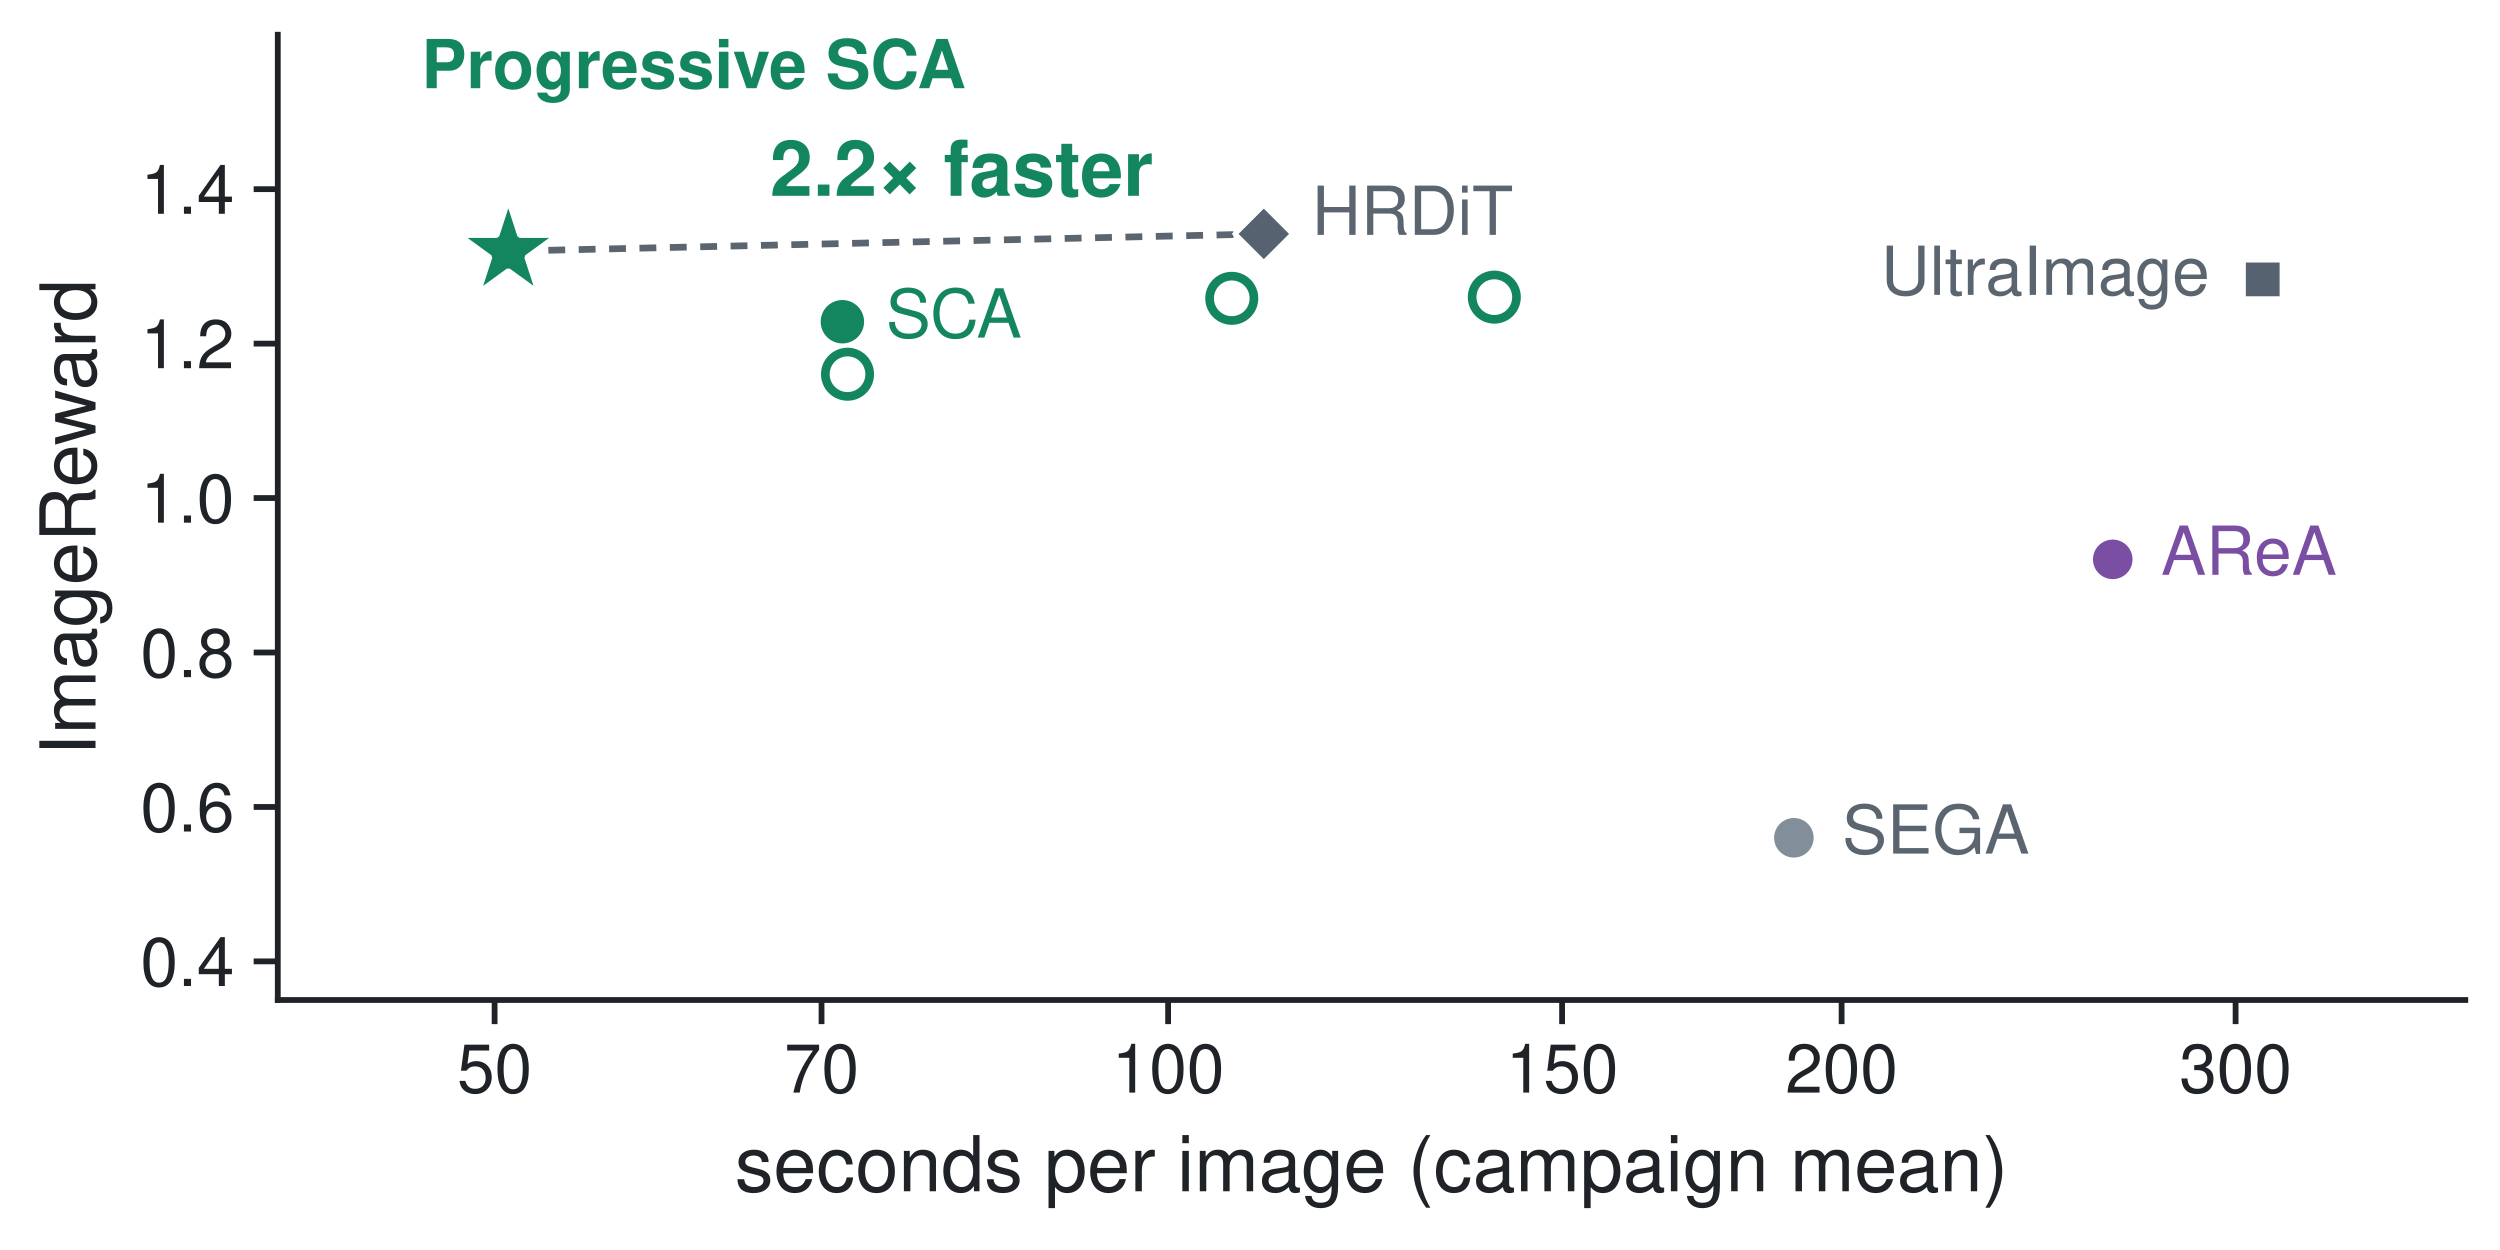
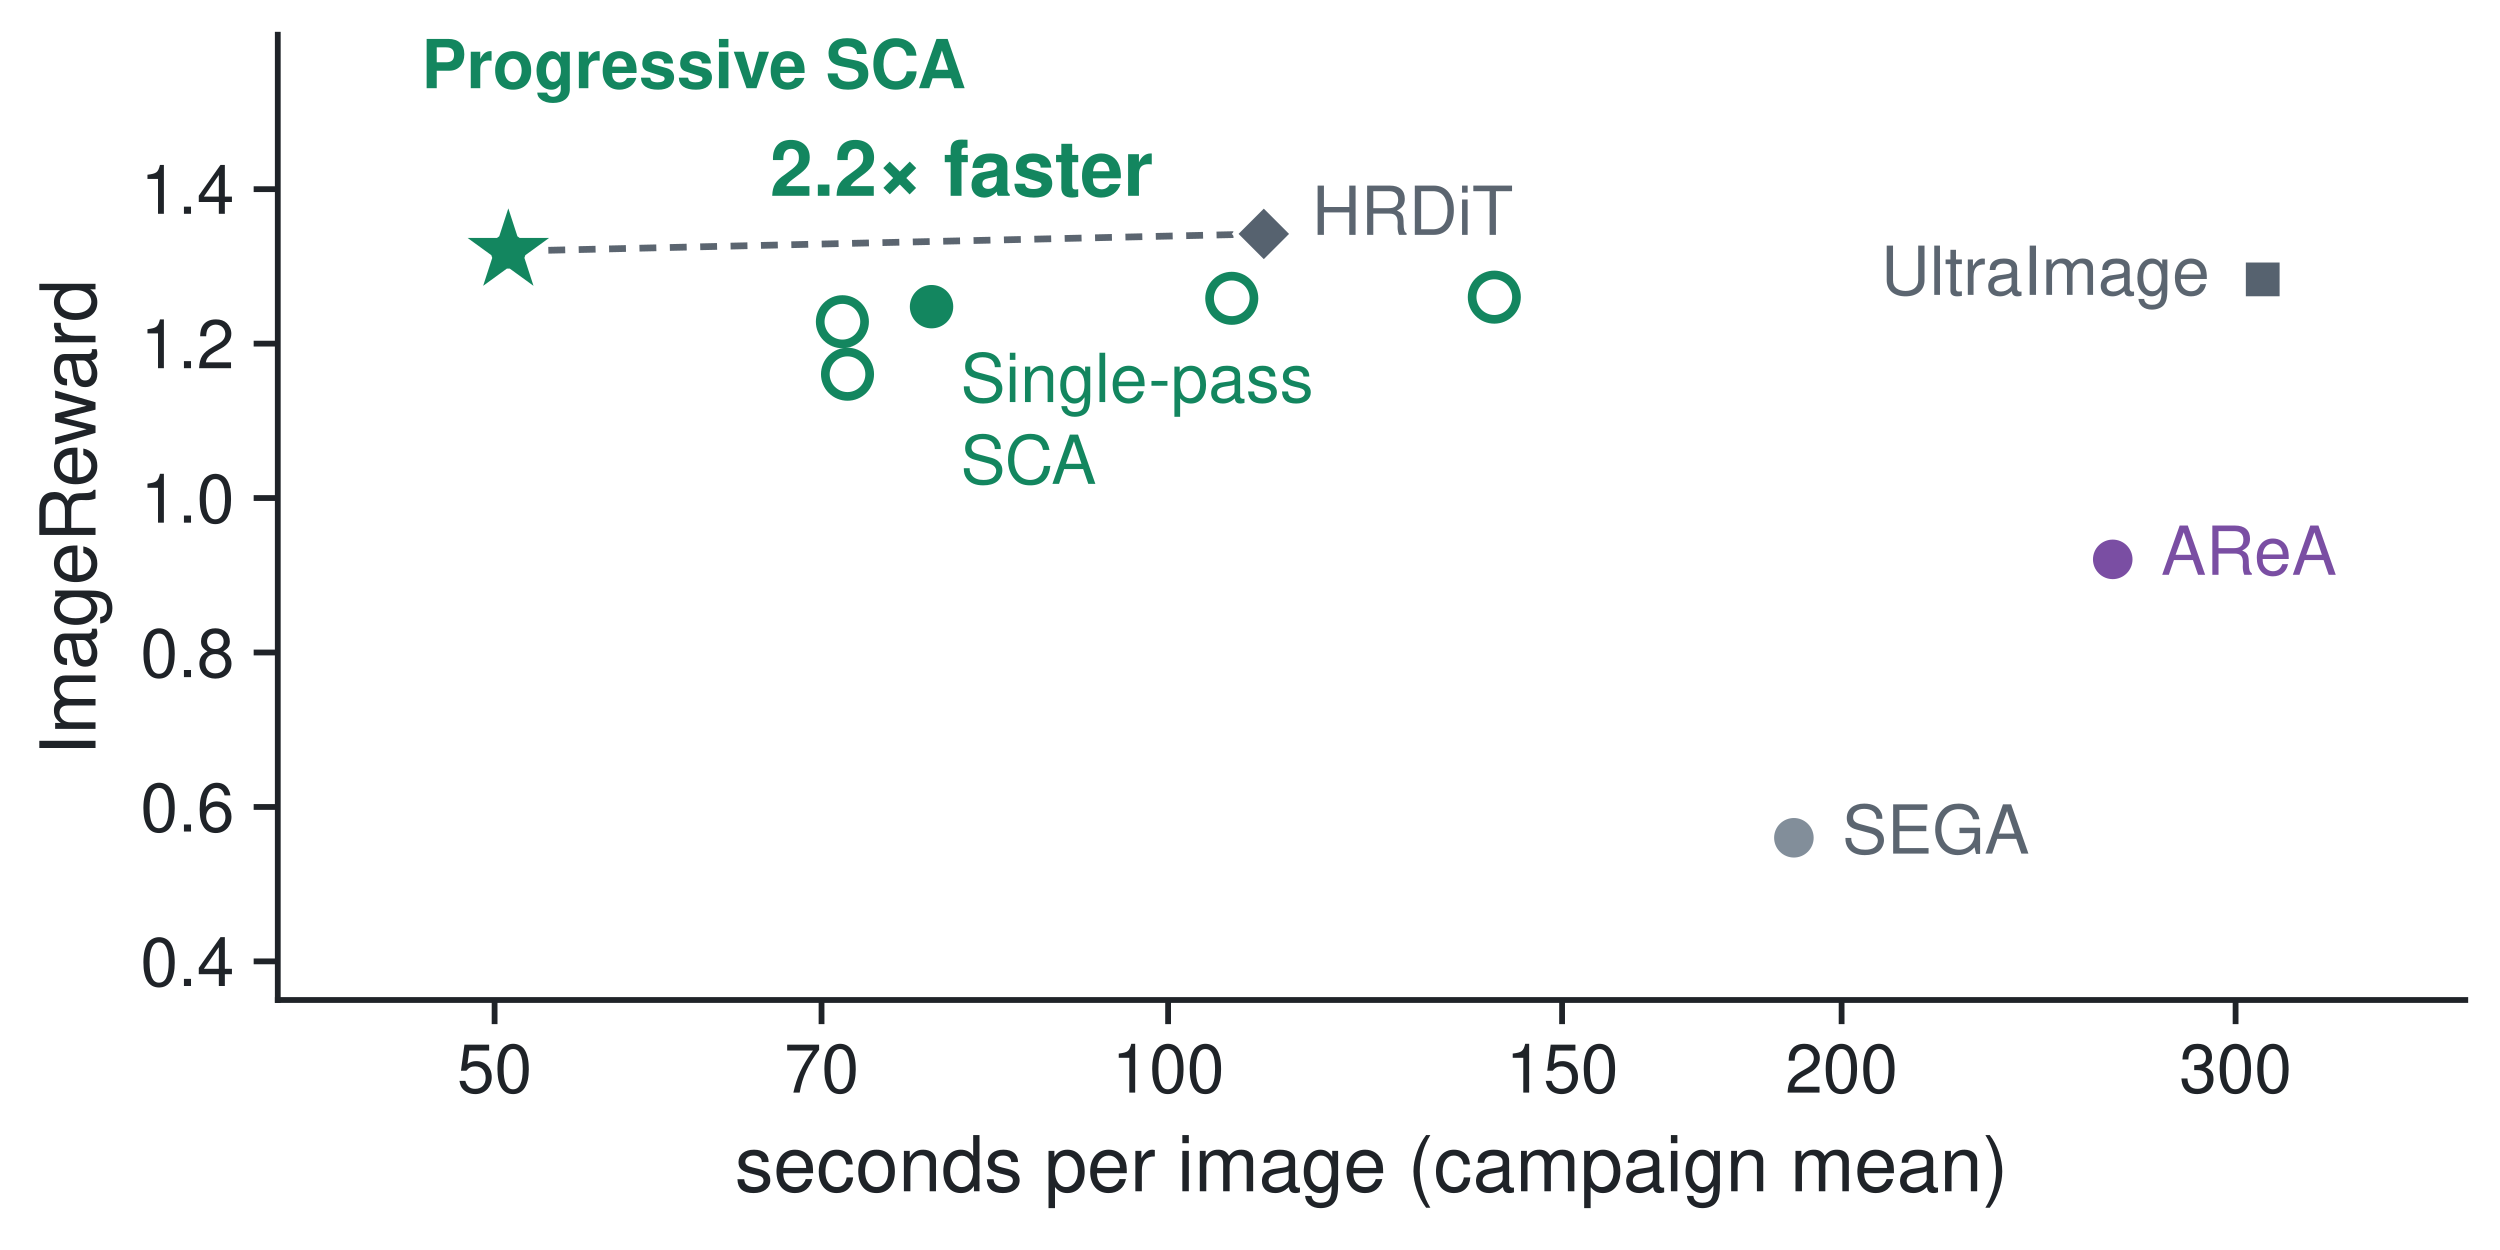
<svg xmlns="http://www.w3.org/2000/svg" xmlns:xlink="http://www.w3.org/1999/xlink" width="259.2pt" height="129.6pt" viewBox="0 0 259.2 129.6" version="1.1">
  <defs>
    <style type="text/css">*{stroke-linejoin: round; stroke-linecap: butt}</style>
  </defs>
  <g id="figure_1">
    <g id="patch_1">
      <path d="M 0 129.6  L 259.2 129.6  L 259.2 0  L 0 0  z " style="fill: #ffffff" />
    </g>
    <g id="axes_1">
      <g id="patch_2">
        <path d="M 28.8 103.68  L 255.6 103.68  L 255.6 3.6  L 28.8 3.6  z " style="fill: #ffffff" />
      </g>
      <g id="matplotlib.axis_1">
        <g id="xtick_1">
          <g id="line2d_1">
            <defs>
              <path id="m1a3d22b115" d="M 0 0  L 0 2.5  " style="stroke: #1f2328; stroke-width: 0.6" />
            </defs>
            <g>
              <use xlink:href="#m1a3d22b115" x="51.28" y="103.68" style="fill: #1f2328; stroke: #1f2328; stroke-width: 0.6" />
            </g>
          </g>
          <g id="text_1">
            <text style="font-size: 7px; font-family: 'Helvetica Neue', 'Helvetica', 'Arial', 'TeX Gyre Heros', 'Nimbus Sans', 'Liberation Sans', 'DejaVu Sans', sans-serif; text-anchor: middle; fill: #1f2328" x="51.28" y="113.283" transform="rotate(-0 51.27996 113.283)">50</text>
          </g>
        </g>
        <g id="xtick_2">
          <g id="line2d_2">
            <g>
              <use xlink:href="#m1a3d22b115" x="85.177" y="103.68" style="fill: #1f2328; stroke: #1f2328; stroke-width: 0.6" />
            </g>
          </g>
          <g id="text_2">
            <text style="font-size: 7px; font-family: 'Helvetica Neue', 'Helvetica', 'Arial', 'TeX Gyre Heros', 'Nimbus Sans', 'Liberation Sans', 'DejaVu Sans', sans-serif; text-anchor: middle; fill: #1f2328" x="85.177" y="113.283" transform="rotate(-0 85.1769 113.283)">70</text>
          </g>
        </g>
        <g id="xtick_3">
          <g id="line2d_3">
            <g>
              <use xlink:href="#m1a3d22b115" x="121.109" y="103.68" style="fill: #1f2328; stroke: #1f2328; stroke-width: 0.6" />
            </g>
          </g>
          <g id="text_3">
            <text style="font-size: 7px; font-family: 'Helvetica Neue', 'Helvetica', 'Arial', 'TeX Gyre Heros', 'Nimbus Sans', 'Liberation Sans', 'DejaVu Sans', sans-serif; text-anchor: middle; fill: #1f2328" x="121.109" y="113.283" transform="rotate(-0 121.1091 113.283)">100</text>
          </g>
        </g>
        <g id="xtick_4">
          <g id="line2d_4">
            <g>
              <use xlink:href="#m1a3d22b115" x="161.957" y="103.68" style="fill: #1f2328; stroke: #1f2328; stroke-width: 0.6" />
            </g>
          </g>
          <g id="text_4">
            <text style="font-size: 7px; font-family: 'Helvetica Neue', 'Helvetica', 'Arial', 'TeX Gyre Heros', 'Nimbus Sans', 'Liberation Sans', 'DejaVu Sans', sans-serif; text-anchor: middle; fill: #1f2328" x="161.957" y="113.283" transform="rotate(-0 161.9565 113.283)">150</text>
          </g>
        </g>
        <g id="xtick_5">
          <g id="line2d_5">
            <g>
              <use xlink:href="#m1a3d22b115" x="190.938" y="103.68" style="fill: #1f2328; stroke: #1f2328; stroke-width: 0.6" />
            </g>
          </g>
          <g id="text_5">
            <text style="font-size: 7px; font-family: 'Helvetica Neue', 'Helvetica', 'Arial', 'TeX Gyre Heros', 'Nimbus Sans', 'Liberation Sans', 'DejaVu Sans', sans-serif; text-anchor: middle; fill: #1f2328" x="190.938" y="113.283" transform="rotate(-0 190.9383 113.283)">200</text>
          </g>
        </g>
        <g id="xtick_6">
          <g id="line2d_6">
            <g>
              <use xlink:href="#m1a3d22b115" x="231.786" y="103.68" style="fill: #1f2328; stroke: #1f2328; stroke-width: 0.6" />
            </g>
          </g>
          <g id="text_6">
            <text style="font-size: 7px; font-family: 'Helvetica Neue', 'Helvetica', 'Arial', 'TeX Gyre Heros', 'Nimbus Sans', 'Liberation Sans', 'DejaVu Sans', sans-serif; text-anchor: middle; fill: #1f2328" x="231.786" y="113.283" transform="rotate(-0 231.7857 113.283)">300</text>
          </g>
        </g>
        <g id="text_7">
          <text style="font-size: 8px; font-family: 'Helvetica Neue', 'Helvetica', 'Arial', 'TeX Gyre Heros', 'Nimbus Sans', 'Liberation Sans', 'DejaVu Sans', sans-serif; text-anchor: middle; fill: #1f2328" x="142.2" y="123.513" transform="rotate(-0 142.2 123.5125)">seconds per image (campaign mean)</text>
        </g>
      </g>
      <g id="matplotlib.axis_2">
        <g id="ytick_1">
          <g id="line2d_7">
            <defs>
              <path id="m9d9df79246" d="M 0 0  L -2.5 0  " style="stroke: #1f2328; stroke-width: 0.6" />
            </defs>
            <g>
              <use xlink:href="#m9d9df79246" x="28.8" y="99.677" style="fill: #1f2328; stroke: #1f2328; stroke-width: 0.6" />
            </g>
          </g>
          <g id="text_8">
            <text style="font-size: 7px; font-family: 'Helvetica Neue', 'Helvetica', 'Arial', 'TeX Gyre Heros', 'Nimbus Sans', 'Liberation Sans', 'DejaVu Sans', sans-serif; text-anchor: end; fill: #1f2328" x="24.3" y="102.228" transform="rotate(-0 24.3 102.2283)">0.4</text>
          </g>
        </g>
        <g id="ytick_2">
          <g id="line2d_8">
            <g>
              <use xlink:href="#m9d9df79246" x="28.8" y="83.664" style="fill: #1f2328; stroke: #1f2328; stroke-width: 0.6" />
            </g>
          </g>
          <g id="text_9">
            <text style="font-size: 7px; font-family: 'Helvetica Neue', 'Helvetica', 'Arial', 'TeX Gyre Heros', 'Nimbus Sans', 'Liberation Sans', 'DejaVu Sans', sans-serif; text-anchor: end; fill: #1f2328" x="24.3" y="86.216" transform="rotate(-0 24.3 86.2155)">0.6</text>
          </g>
        </g>
        <g id="ytick_3">
          <g id="line2d_9">
            <g>
              <use xlink:href="#m9d9df79246" x="28.8" y="67.651" style="fill: #1f2328; stroke: #1f2328; stroke-width: 0.6" />
            </g>
          </g>
          <g id="text_10">
            <text style="font-size: 7px; font-family: 'Helvetica Neue', 'Helvetica', 'Arial', 'TeX Gyre Heros', 'Nimbus Sans', 'Liberation Sans', 'DejaVu Sans', sans-serif; text-anchor: end; fill: #1f2328" x="24.3" y="70.203" transform="rotate(-0 24.3 70.2027)">0.8</text>
          </g>
        </g>
        <g id="ytick_4">
          <g id="line2d_10">
            <g>
              <use xlink:href="#m9d9df79246" x="28.8" y="51.638" style="fill: #1f2328; stroke: #1f2328; stroke-width: 0.6" />
            </g>
          </g>
          <g id="text_11">
            <text style="font-size: 7px; font-family: 'Helvetica Neue', 'Helvetica', 'Arial', 'TeX Gyre Heros', 'Nimbus Sans', 'Liberation Sans', 'DejaVu Sans', sans-serif; text-anchor: end; fill: #1f2328" x="24.3" y="54.19" transform="rotate(-0 24.3 54.1899)">1.0</text>
          </g>
        </g>
        <g id="ytick_5">
          <g id="line2d_11">
            <g>
              <use xlink:href="#m9d9df79246" x="28.8" y="35.626" style="fill: #1f2328; stroke: #1f2328; stroke-width: 0.6" />
            </g>
          </g>
          <g id="text_12">
            <text style="font-size: 7px; font-family: 'Helvetica Neue', 'Helvetica', 'Arial', 'TeX Gyre Heros', 'Nimbus Sans', 'Liberation Sans', 'DejaVu Sans', sans-serif; text-anchor: end; fill: #1f2328" x="24.3" y="38.177" transform="rotate(-0 24.3 38.1771)">1.2</text>
          </g>
        </g>
        <g id="ytick_6">
          <g id="line2d_12">
            <g>
              <use xlink:href="#m9d9df79246" x="28.8" y="19.613" style="fill: #1f2328; stroke: #1f2328; stroke-width: 0.6" />
            </g>
          </g>
          <g id="text_13">
            <text style="font-size: 7px; font-family: 'Helvetica Neue', 'Helvetica', 'Arial', 'TeX Gyre Heros', 'Nimbus Sans', 'Liberation Sans', 'DejaVu Sans', sans-serif; text-anchor: end; fill: #1f2328" x="24.3" y="22.164" transform="rotate(-0 24.3 22.1643)">1.4</text>
          </g>
        </g>
        <g id="text_14">
          <text style="font-size: 8px; font-family: 'Helvetica Neue', 'Helvetica', 'Arial', 'TeX Gyre Heros', 'Nimbus Sans', 'Liberation Sans', 'DejaVu Sans', sans-serif; text-anchor: middle; fill: #1f2328" x="9.903" y="53.64" transform="rotate(-90 9.903094 53.64)">ImageReward</text>
        </g>
      </g>
      <g id="line2d_13">
        <path d="M 131.031 24.251  L 52.703 26.043  " clip-path="url(#p20cd9c14d1)" style="fill: none; stroke-dasharray: 1.75,1.4; stroke-dashoffset: 0; stroke: #5b6570; stroke-width: 0.7" />
      </g>
      <g id="patch_3">
        <path d="M 28.8 103.68  L 28.8 3.6  " style="fill: none; stroke: #1f2328; stroke-width: 0.6; stroke-linejoin: miter; stroke-linecap: square" />
      </g>
      <g id="patch_4">
        <path d="M 28.8 103.68  L 255.6 103.68  " style="fill: none; stroke: #1f2328; stroke-width: 0.6; stroke-linejoin: miter; stroke-linecap: square" />
      </g>
      <g id="text_15">
        <text style="font-weight: 700; font-size: 8px; font-family: 'Helvetica Neue', 'Helvetica', 'Arial', 'TeX Gyre Heros', 'Nimbus Sans', 'Liberation Sans', 'DejaVu Sans', sans-serif; text-anchor: middle; fill: #13865f" x="99.7" y="20.299" transform="rotate(-0 99.7002 20.29946)">2.2× faster</text>
      </g>
      <g id="line2d_14">
        <defs>
          <path id="m0bb4ed0893" d="M 0 2.3  C 0.61 2.3 1.195 2.058 1.626 1.626  C 2.058 1.195 2.3 0.61 2.3 0  C 2.3 -0.61 2.058 -1.195 1.626 -1.626  C 1.195 -2.058 0.61 -2.3 0 -2.3  C -0.61 -2.3 -1.195 -2.058 -1.626 -1.626  C -2.058 -1.195 -2.3 -0.61 -2.3 0  C -2.3 0.61 -2.058 1.195 -1.626 1.626  C -1.195 2.058 -0.61 2.3 0 2.3  z " style="stroke: #ffffff; stroke-width: 0.5" />
        </defs>
        <g clip-path="url(#p20cd9c14d1)">
          <use xlink:href="#m0bb4ed0893" x="185.99" y="86.861" style="fill: #828e9a; stroke: #ffffff; stroke-width: 0.5" />
        </g>
      </g>
      <g id="text_16">
        <text style="font-size: 7px; font-family: 'Helvetica Neue', 'Helvetica', 'Arial', 'TeX Gyre Heros', 'Nimbus Sans', 'Liberation Sans', 'DejaVu Sans', sans-serif; text-anchor: start; fill: #5b6570" x="190.99" y="88.505" transform="rotate(-0 190.9898 88.50545)">SEGA</text>
      </g>
      <g id="line2d_15">
        <defs>
          <path id="md1546c1623" d="M 0 2.3  C 0.61 2.3 1.195 2.058 1.626 1.626  C 2.058 1.195 2.3 0.61 2.3 0  C 2.3 -0.61 2.058 -1.195 1.626 -1.626  C 1.195 -2.058 0.61 -2.3 0 -2.3  C -0.61 -2.3 -1.195 -2.058 -1.626 -1.626  C -2.058 -1.195 -2.3 -0.61 -2.3 0  C -2.3 0.61 -2.058 1.195 -1.626 1.626  C -1.195 2.058 -0.61 2.3 0 2.3  z " style="stroke: #ffffff; stroke-width: 0.5" />
        </defs>
        <g clip-path="url(#p20cd9c14d1)">
          <use xlink:href="#md1546c1623" x="219.049" y="57.995" style="fill: #7a4ea3; stroke: #ffffff; stroke-width: 0.5" />
        </g>
      </g>
      <g id="text_17">
        <text style="font-size: 7px; font-family: 'Helvetica Neue', 'Helvetica', 'Arial', 'TeX Gyre Heros', 'Nimbus Sans', 'Liberation Sans', 'DejaVu Sans', sans-serif; text-anchor: start; fill: #7a4ea3" x="224.049" y="59.598" transform="rotate(-0 224.0489 59.59784)">AReA</text>
      </g>
      <g id="line2d_16">
        <defs>
          <path id="ma7af3984c7" d="M -2 2  L 2 2  L 2 -2  L -2 -2  z " style="stroke: #ffffff; stroke-width: 0.5; stroke-linejoin: miter" />
        </defs>
        <g clip-path="url(#p20cd9c14d1)">
          <use xlink:href="#ma7af3984c7" x="234.6" y="28.968" style="fill: #56626f; stroke: #ffffff; stroke-width: 0.5; stroke-linejoin: miter" />
        </g>
      </g>
      <g id="text_18">
        <text style="font-size: 7px; font-family: 'Helvetica Neue', 'Helvetica', 'Arial', 'TeX Gyre Heros', 'Nimbus Sans', 'Liberation Sans', 'DejaVu Sans', sans-serif; text-anchor: end; fill: #5b6570" x="229.1" y="30.572" transform="rotate(-0 229.1004 30.57168)">UltraImage</text>
      </g>
      <g id="line2d_17">
        <defs>
          <path id="mfa909f3624" d="M -0 2.97  L 2.97 0  L 0 -2.97  L -2.97 -0  z " style="stroke: #ffffff; stroke-width: 0.5; stroke-linejoin: miter" />
        </defs>
        <g clip-path="url(#p20cd9c14d1)">
          <use xlink:href="#mfa909f3624" x="131.031" y="24.251" style="fill: #56626f; stroke: #ffffff; stroke-width: 0.5; stroke-linejoin: miter" />
        </g>
      </g>
      <g id="text_19">
        <text style="font-size: 7px; font-family: 'Helvetica Neue', 'Helvetica', 'Arial', 'TeX Gyre Heros', 'Nimbus Sans', 'Liberation Sans', 'DejaVu Sans', sans-serif; text-anchor: start; fill: #5b6570" x="136.031" y="24.354" transform="rotate(-0 136.0315 24.35375)">HRDiT</text>
      </g>
      <g id="text_20">
-         <text style="font-size: 7px; font-family: 'Helvetica Neue', 'Helvetica', 'Arial', 'TeX Gyre Heros', 'Nimbus Sans', 'Liberation Sans', 'DejaVu Sans', sans-serif; text-anchor: start; fill: #13865f" x="91.839" y="35.001" transform="rotate(-0 91.83853 35.00134)">SCA</text>
+         <text style="font-size: 7px; font-family: 'Helvetica Neue', 'Helvetica', 'Arial', 'TeX Gyre Heros', 'Nimbus Sans', 'Liberation Sans', 'DejaVu Sans', sans-serif; fill: #13865f" transform="translate(99.58231 41.68304)">Single-pass</text>
+         <text style="font-size: 7px; font-family: 'Helvetica Neue', 'Helvetica', 'Arial', 'TeX Gyre Heros', 'Nimbus Sans', 'Liberation Sans', 'DejaVu Sans', sans-serif; fill: #13865f" transform="translate(99.58231 50.1666)">SCA</text>
      </g>
      <g id="text_21">
        <text style="font-weight: 700; font-size: 7px; font-family: 'Helvetica Neue', 'Helvetica', 'Arial', 'TeX Gyre Heros', 'Nimbus Sans', 'Liberation Sans', 'DejaVu Sans', sans-serif; text-anchor: start; fill: #13865f" x="43.703" y="9.146" transform="rotate(-0 43.7033 9.145849)">Progressive SCA</text>
      </g>
      <g id="line2d_18">
        <defs>
          <path id="mfd5dd8decb" d="M 0 2.5  C 0.663 2.5 1.299 2.237 1.768 1.768  C 2.237 1.299 2.5 0.663 2.5 0  C 2.5 -0.663 2.237 -1.299 1.768 -1.768  C 1.299 -2.237 0.663 -2.5 0 -2.5  C -0.663 -2.5 -1.299 -2.237 -1.768 -1.768  C -2.237 -1.299 -2.5 -0.663 -2.5 0  C -2.5 0.663 -2.237 1.299 -1.768 1.768  C -1.299 2.237 -0.663 2.5 0 2.5  z " style="stroke: #ffffff; stroke-width: 0.5" />
        </defs>
        <g clip-path="url(#p20cd9c14d1)">
-           <use xlink:href="#mfd5dd8decb" x="87.339" y="33.357" style="fill: #13865f; stroke: #ffffff; stroke-width: 0.5" />
+           <use xlink:href="#mfd5dd8decb" x="96.582" y="31.796" style="fill: #13865f; stroke: #ffffff; stroke-width: 0.5" />
        </g>
      </g>
      <g id="line2d_19">
        <defs>
          <path id="m0b3384eef0" d="M 0 2.3  C 0.61 2.3 1.195 2.058 1.626 1.626  C 2.058 1.195 2.3 0.61 2.3 0  C 2.3 -0.61 2.058 -1.195 1.626 -1.626  C 1.195 -2.058 0.61 -2.3 0 -2.3  C -0.61 -2.3 -1.195 -2.058 -1.626 -1.626  C -2.058 -1.195 -2.3 -0.61 -2.3 0  C -2.3 0.61 -2.058 1.195 -1.626 1.626  C -1.195 2.058 -0.61 2.3 0 2.3  z " style="stroke: #13865f; stroke-width: 0.9" />
        </defs>
        <g clip-path="url(#p20cd9c14d1)">
+           <use xlink:href="#m0b3384eef0" x="87.339" y="33.357" style="fill-opacity: 0; stroke: #13865f; stroke-width: 0.9" />
+         </g>
+       </g>
+       <g id="line2d_20">
+         <g clip-path="url(#p20cd9c14d1)">
          <use xlink:href="#m0b3384eef0" x="87.87" y="38.8" style="fill-opacity: 0; stroke: #13865f; stroke-width: 0.9" />
        </g>
      </g>
-       <g id="line2d_20">
+       <g id="line2d_21">
        <g clip-path="url(#p20cd9c14d1)">
          <use xlink:href="#m0b3384eef0" x="127.71" y="30.93" style="fill-opacity: 0; stroke: #13865f; stroke-width: 0.9" />
        </g>
      </g>
-       <g id="line2d_21">
+       <g id="line2d_22">
        <g clip-path="url(#p20cd9c14d1)">
          <use xlink:href="#m0b3384eef0" x="154.93" y="30.808" style="fill-opacity: 0; stroke: #13865f; stroke-width: 0.9" />
        </g>
      </g>
-       <g id="line2d_22">
+       <g id="line2d_23">
        <defs>
          <path id="m161e60ceeb" d="M 0 -5.25  L -1.179 -1.622  L -4.993 -1.622  L -1.907 0.62  L -3.086 4.247  L -0 2.005  L 3.086 4.247  L 1.907 0.62  L 4.993 -1.622  L 1.179 -1.622  z " style="stroke: #ffffff; stroke-width: 0.5; stroke-linejoin: bevel" />
        </defs>
        <g clip-path="url(#p20cd9c14d1)">
          <use xlink:href="#m161e60ceeb" x="52.703" y="26.043" style="fill: #13865f; stroke: #ffffff; stroke-width: 0.5; stroke-linejoin: bevel" />
        </g>
      </g>
    </g>
  </g>
  <defs>
    <clipPath id="p20cd9c14d1">
      <rect x="28.8" y="3.6" width="226.8" height="100.08" />
    </clipPath>
  </defs>
</svg>
